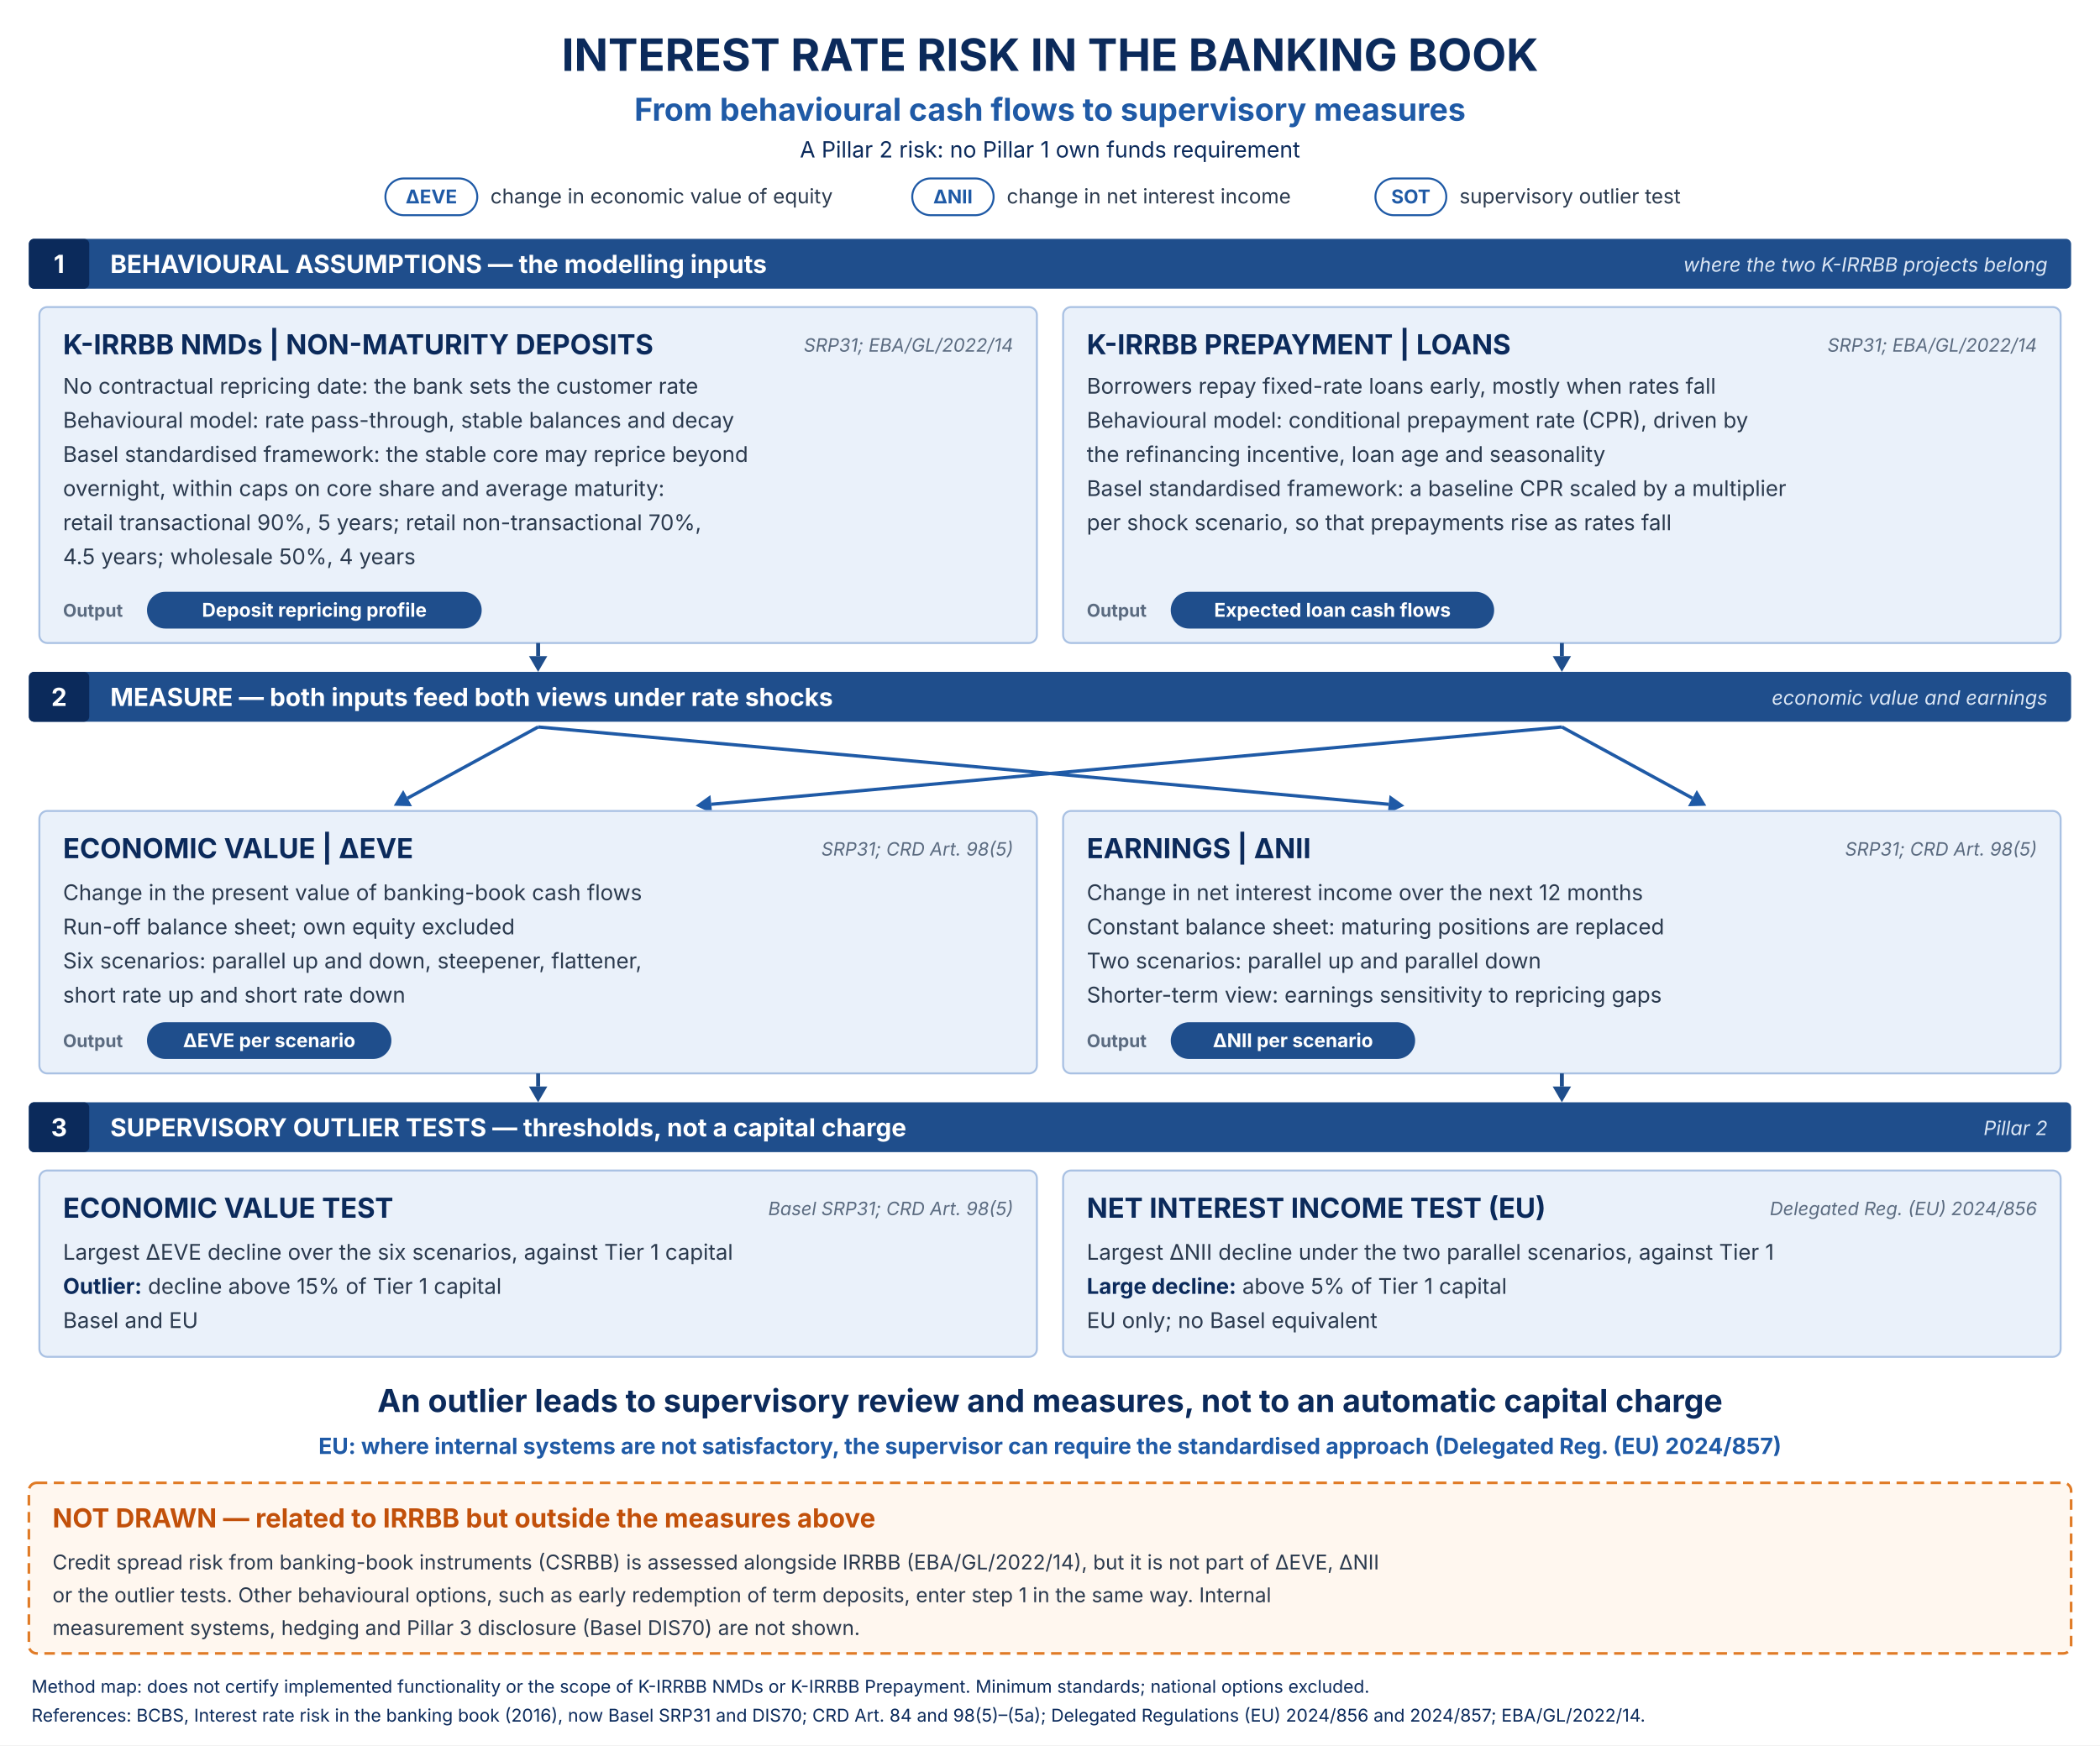
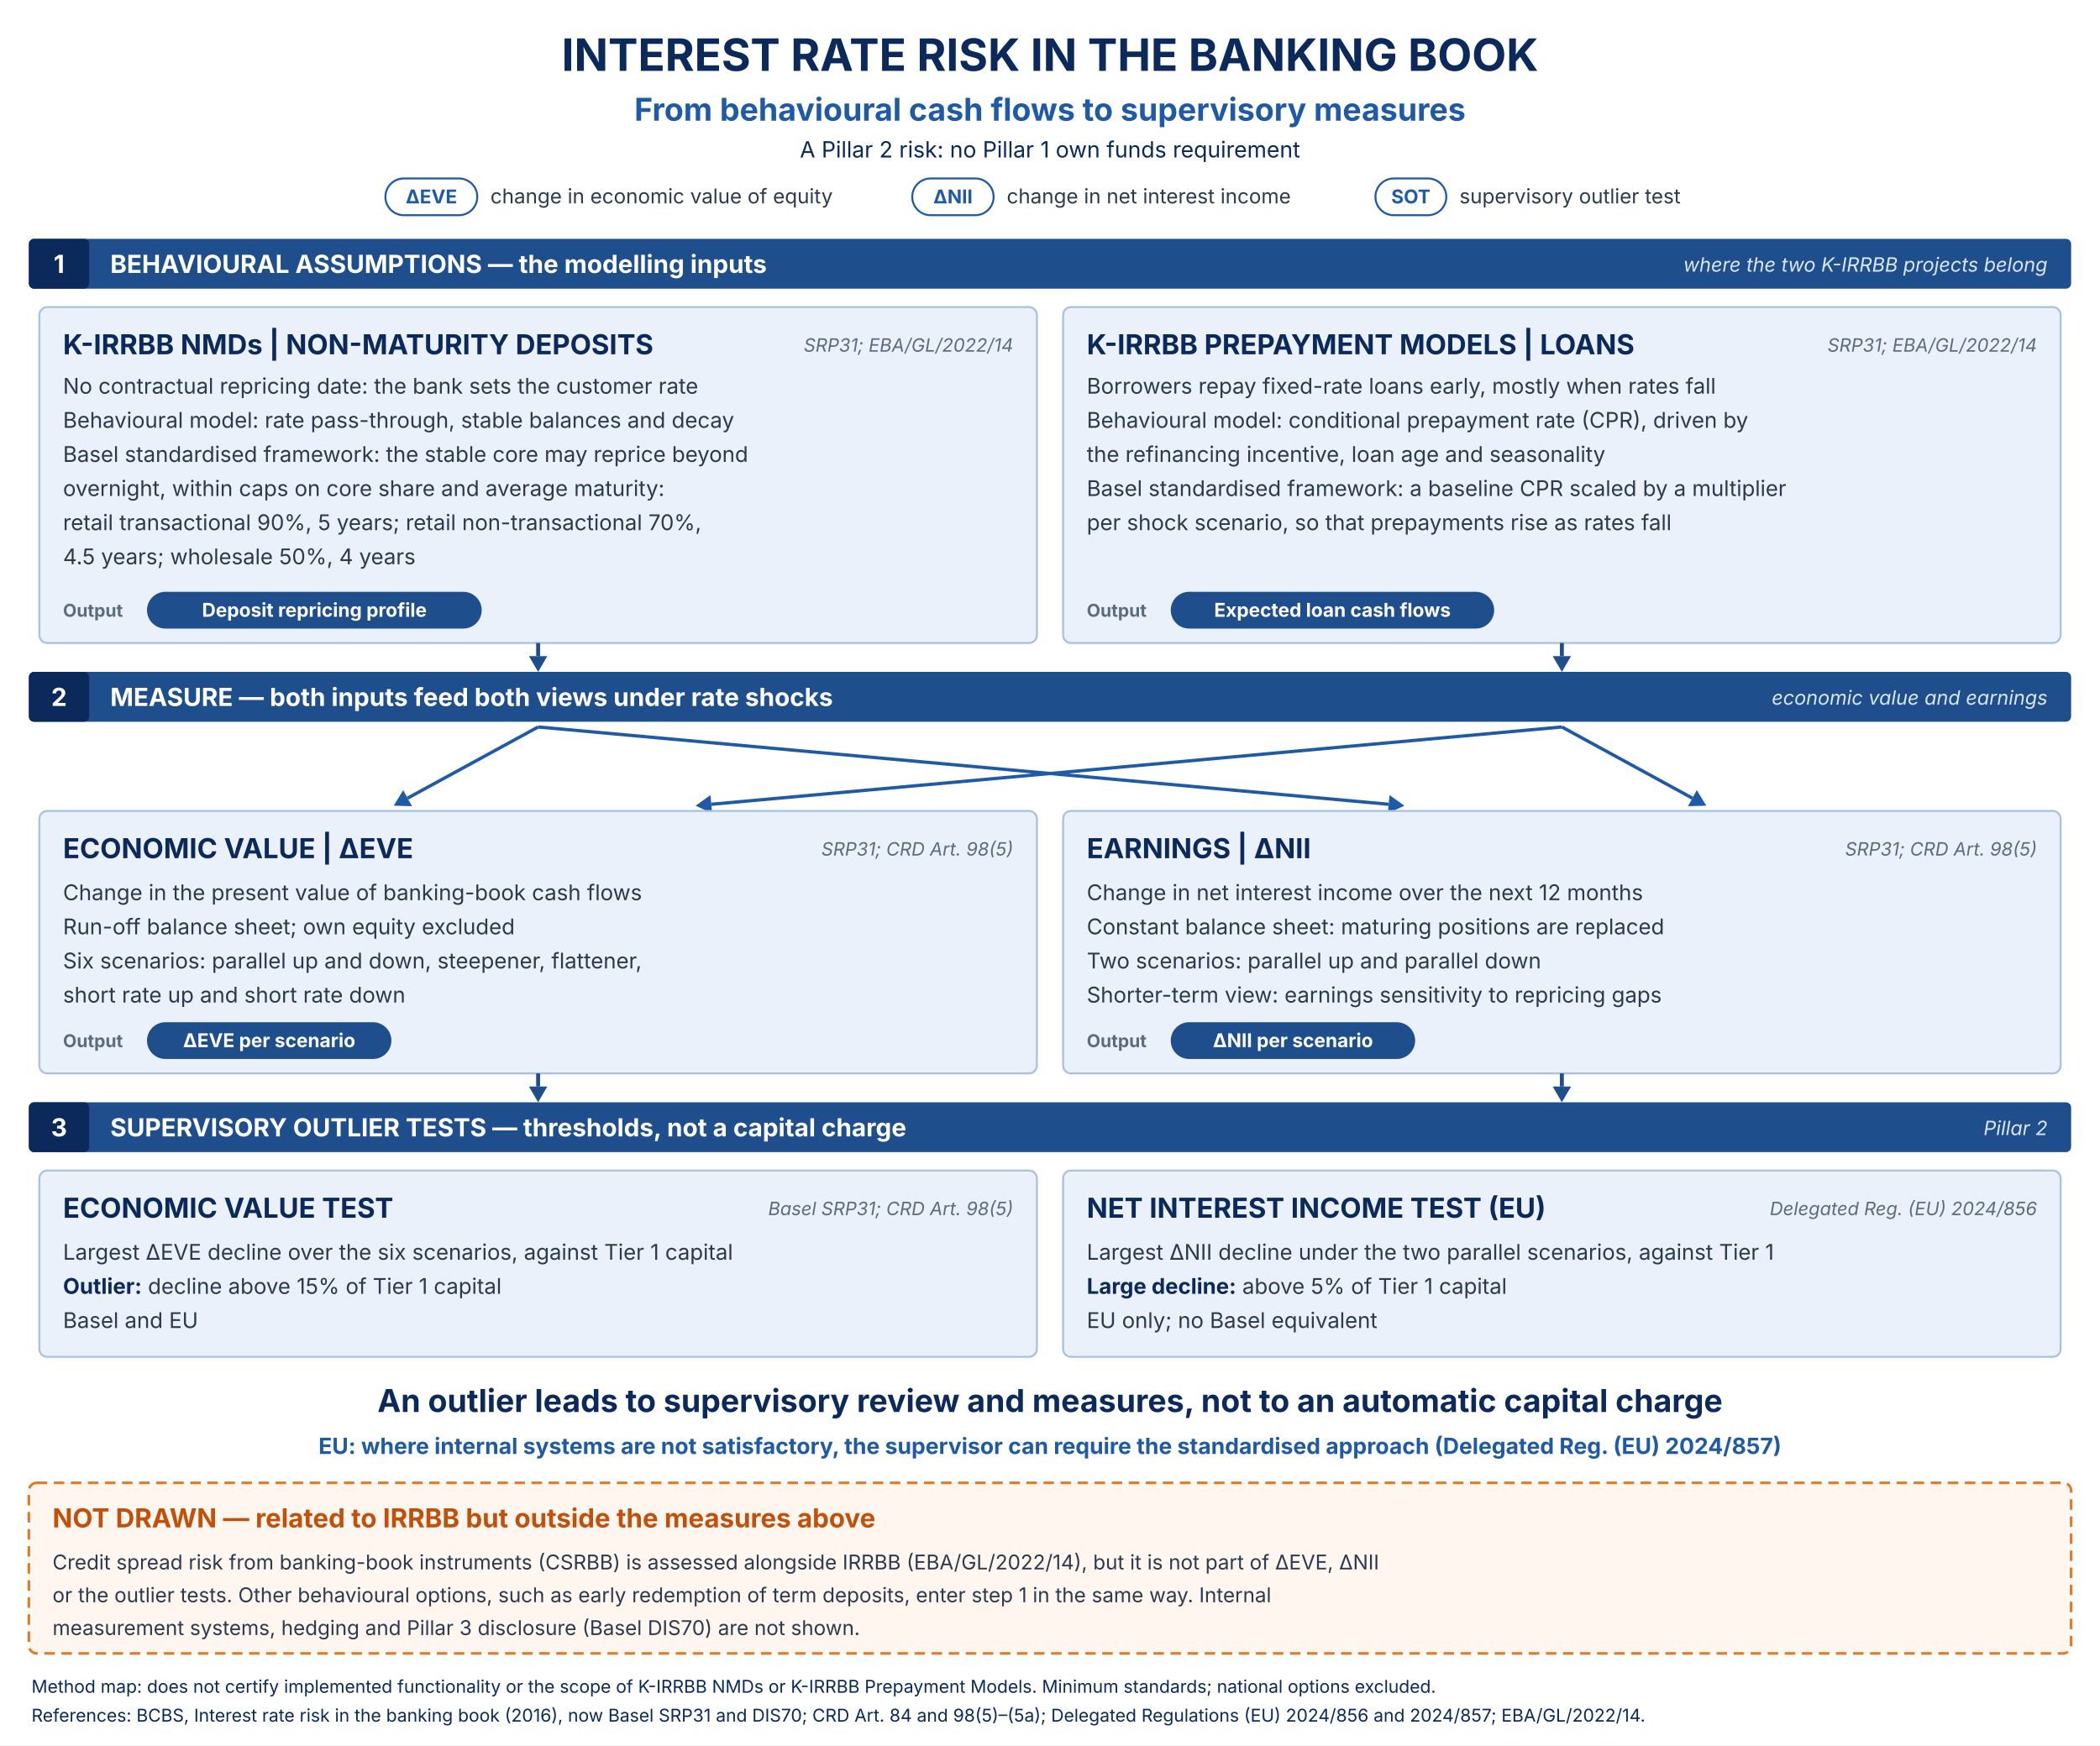
<svg xmlns="http://www.w3.org/2000/svg" width="1600" height="1330" viewBox="0 0 1600 1330" role="img" aria-labelledby="title desc" font-family="Inter, 'Segoe UI', 'Helvetica Neue', Arial, 'DejaVu Sans', sans-serif">
  <rect width="1600" height="1330" fill="#FFFFFF" />
  <text x="800.0" y="54" font-size="34" font-weight="bold" font-style="normal" fill="#0B2A5B" text-anchor="middle" data-lo="22" data-hi="1578">INTEREST RATE RISK IN THE BANKING BOOK</text>
  <text x="800.0" y="92" font-size="24" font-weight="bold" font-style="normal" fill="#1F5AA6" text-anchor="middle" data-lo="22" data-hi="1578">From behavioural cash flows to supervisory measures</text>
  <text x="800.0" y="120" font-size="17" font-weight="normal" font-style="normal" fill="#0B2A5B" text-anchor="middle" data-lo="22" data-hi="1578">A Pillar 2 risk: no Pillar 1 own funds requirement</text>
  <rect x="293.65" y="136" width="70" height="28" rx="14" fill="#FFFFFF" stroke="#1F5AA6" stroke-width="1.5" />
  <text x="328.65" y="155" font-size="14.5" font-weight="bold" font-style="normal" fill="#1F5AA6" text-anchor="middle" data-lo="293.65000000000003" data-hi="363.65000000000003">ΔEVE</text>
  <text x="373.65" y="155" font-size="15.5" font-weight="normal" font-style="normal" fill="#2B3A4E" text-anchor="start" data-lo="293.65000000000003" data-hi="687.05">change in economic value of equity</text>
  <rect x="695.05" y="136" width="62" height="28" rx="14" fill="#FFFFFF" stroke="#1F5AA6" stroke-width="1.5" />
  <text x="726.05" y="155" font-size="14.5" font-weight="bold" font-style="normal" fill="#1F5AA6" text-anchor="middle" data-lo="695.05" data-hi="757.05">ΔNII</text>
  <text x="767.05" y="155" font-size="15.5" font-weight="normal" font-style="normal" fill="#2B3A4E" text-anchor="start" data-lo="695.05" data-hi="1039.9499999999998">change in net interest income</text>
  <rect x="1047.95" y="136" width="54" height="28" rx="14" fill="#FFFFFF" stroke="#1F5AA6" stroke-width="1.5" />
  <text x="1074.95" y="155" font-size="14.5" font-weight="bold" font-style="normal" fill="#1F5AA6" text-anchor="middle" data-lo="1047.9499999999998" data-hi="1101.9499999999998">SOT</text>
  <text x="1111.95" y="155" font-size="15.5" font-weight="normal" font-style="normal" fill="#2B3A4E" text-anchor="start" data-lo="1047.9499999999998" data-hi="1344.35">supervisory outlier test</text>
  <rect x="22" y="182" width="1556" height="38" rx="4" fill="#1F4E8C" />
  <rect x="22" y="182" width="46" height="38" rx="4" fill="#0B2A5B" />
  <text x="45" y="208" font-size="19" font-weight="bold" font-style="normal" fill="#FFFFFF" text-anchor="middle">1</text>
  <text x="84" y="208" font-size="19" font-weight="bold" font-style="normal" fill="#FFFFFF" text-anchor="start" data-hi="1254.8">BEHAVIOURAL ASSUMPTIONS — the modelling inputs</text>
  <text x="1560" y="207" font-size="15" font-weight="normal" font-style="italic" fill="#DCE7F5" text-anchor="end" data-lo="637.0">where the two K-IRRBB projects belong</text>
  <rect x="30" y="234" width="760" height="256" rx="6" fill="#EAF1FA" stroke="#A9C1E3" stroke-width="1.5" />
  <text x="48" y="270" font-size="21" font-weight="bold" font-style="normal" fill="#0B2A5B" text-anchor="start" data-hi="604.8">K-IRRBB NMDs | NON-MATURITY DEPOSITS</text>
  <text x="772" y="268" font-size="14" font-weight="normal" font-style="italic" fill="#5B6B80" text-anchor="end" data-lo="48">SRP31; EBA/GL/2022/14</text>
  <text x="48" y="300" font-size="16.5" font-weight="normal" font-style="normal" fill="#2B3A4E" text-anchor="start" data-hi="774" data-bottom="445">No contractual repricing date: the bank sets the customer rate</text>
  <text x="48" y="326" font-size="16.5" font-weight="normal" font-style="normal" fill="#2B3A4E" text-anchor="start" data-hi="774" data-bottom="445">Behavioural model: rate pass-through, stable balances and decay</text>
  <text x="48" y="352" font-size="16.5" font-weight="normal" font-style="normal" fill="#2B3A4E" text-anchor="start" data-hi="774" data-bottom="445">Basel standardised framework: the stable core may reprice beyond</text>
  <text x="48" y="378" font-size="16.5" font-weight="normal" font-style="normal" fill="#2B3A4E" text-anchor="start" data-hi="774" data-bottom="445">overnight, within caps on core share and average maturity:</text>
  <text x="48" y="404" font-size="16.5" font-weight="normal" font-style="normal" fill="#2B3A4E" text-anchor="start" data-hi="774" data-bottom="445">retail transactional 90%, 5 years; retail non-transactional 70%,</text>
  <text x="48" y="430" font-size="16.5" font-weight="normal" font-style="normal" fill="#2B3A4E" text-anchor="start" data-hi="774" data-bottom="445">4.5 years; wholesale 50%, 4 years</text>
  <text x="48" y="470" font-size="13.5" font-weight="bold" font-style="normal" fill="#5B6B80" text-anchor="start">Output</text>
  <rect x="112" y="451" width="255.0" height="28" rx="14" fill="#1F4E8C" />
  <text x="239.5" y="470" font-size="14.5" font-weight="bold" font-style="normal" fill="#FFFFFF" text-anchor="middle" data-lo="118" data-hi="361.0">Deposit repricing profile</text>
  <rect x="810" y="234" width="760" height="256" rx="6" fill="#EAF1FA" stroke="#A9C1E3" stroke-width="1.5" />
-   <text x="828" y="270" font-size="21" font-weight="bold" font-style="normal" fill="#0B2A5B" text-anchor="start" data-hi="1384.8">K-IRRBB PREPAYMENT | LOANS</text>
+   <text x="828" y="270" font-size="21" font-weight="bold" font-style="normal" fill="#0B2A5B" text-anchor="start" data-hi="1384.8">K-IRRBB PREPAYMENT MODELS | LOANS</text>
  <text x="1552" y="268" font-size="14" font-weight="normal" font-style="italic" fill="#5B6B80" text-anchor="end" data-lo="828">SRP31; EBA/GL/2022/14</text>
  <text x="828" y="300" font-size="16.5" font-weight="normal" font-style="normal" fill="#2B3A4E" text-anchor="start" data-hi="1554" data-bottom="445">Borrowers repay fixed-rate loans early, mostly when rates fall</text>
  <text x="828" y="326" font-size="16.5" font-weight="normal" font-style="normal" fill="#2B3A4E" text-anchor="start" data-hi="1554" data-bottom="445">Behavioural model: conditional prepayment rate (CPR), driven by</text>
  <text x="828" y="352" font-size="16.5" font-weight="normal" font-style="normal" fill="#2B3A4E" text-anchor="start" data-hi="1554" data-bottom="445">the refinancing incentive, loan age and seasonality</text>
  <text x="828" y="378" font-size="16.5" font-weight="normal" font-style="normal" fill="#2B3A4E" text-anchor="start" data-hi="1554" data-bottom="445">Basel standardised framework: a baseline CPR scaled by a multiplier</text>
  <text x="828" y="404" font-size="16.5" font-weight="normal" font-style="normal" fill="#2B3A4E" text-anchor="start" data-hi="1554" data-bottom="445">per shock scenario, so that prepayments rise as rates fall</text>
  <text x="828" y="470" font-size="13.5" font-weight="bold" font-style="normal" fill="#5B6B80" text-anchor="start">Output</text>
  <rect x="892" y="451" width="246.4" height="28" rx="14" fill="#1F4E8C" />
  <text x="1015.2" y="470" font-size="14.5" font-weight="bold" font-style="normal" fill="#FFFFFF" text-anchor="middle" data-lo="898" data-hi="1132.4">Expected loan cash flows</text>
  <line x1="410" y1="490" x2="410" y2="500" stroke="#1F4E8C" stroke-width="3" />
  <polygon points="417.0,500.0 403.0,500.0 410.0,512.0" fill="#1F4E8C" />
  <line x1="1190" y1="490" x2="1190" y2="500" stroke="#1F4E8C" stroke-width="3" />
  <polygon points="1197.0,500.0 1183.0,500.0 1190.0,512.0" fill="#1F4E8C" />
  <rect x="22" y="512" width="1556" height="38" rx="4" fill="#1F4E8C" />
  <rect x="22" y="512" width="46" height="38" rx="4" fill="#0B2A5B" />
  <text x="45" y="538" font-size="19" font-weight="bold" font-style="normal" fill="#FFFFFF" text-anchor="middle">2</text>
  <text x="84" y="538" font-size="19" font-weight="bold" font-style="normal" fill="#FFFFFF" text-anchor="start" data-hi="1330.8">MEASURE — both inputs feed both views under rate shocks</text>
  <text x="1560" y="537" font-size="15" font-weight="normal" font-style="italic" fill="#DCE7F5" text-anchor="end" data-lo="740.5">economic value and earnings</text>
  <line x1="410" y1="554" x2="310.535" y2="608.254" stroke="#1F5AA6" stroke-width="2.5" />
  <polygon points="307.2,602.1 313.9,614.4 300.0,614.0" fill="#1F5AA6" />
  <line x1="410" y1="554" x2="1058.049" y2="612.914" stroke="#1F5AA6" stroke-width="2.5" />
  <polygon points="1057.4,619.9 1058.7,605.9 1070.0,614.0" fill="#1F5AA6" />
  <line x1="1190" y1="554" x2="541.951" y2="612.914" stroke="#1F5AA6" stroke-width="2.5" />
  <polygon points="541.3,605.9 542.6,619.9 530.0,614.0" fill="#1F5AA6" />
  <line x1="1190" y1="554" x2="1289.465" y2="608.254" stroke="#1F5AA6" stroke-width="2.5" />
  <polygon points="1286.1,614.4 1292.8,602.1 1300.0,614.0" fill="#1F5AA6" />
  <rect x="30" y="618" width="760" height="200" rx="6" fill="#EAF1FA" stroke="#A9C1E3" stroke-width="1.5" />
  <text x="48" y="654" font-size="21" font-weight="bold" font-style="normal" fill="#0B2A5B" text-anchor="start" data-hi="604.8">ECONOMIC VALUE | ΔEVE</text>
  <text x="772" y="652" font-size="14" font-weight="normal" font-style="italic" fill="#5B6B80" text-anchor="end" data-lo="48">SRP31; CRD Art. 98(5)</text>
  <text x="48" y="686" font-size="16.5" font-weight="normal" font-style="normal" fill="#2B3A4E" text-anchor="start" data-hi="774" data-bottom="773">Change in the present value of banking-book cash flows</text>
  <text x="48" y="712" font-size="16.5" font-weight="normal" font-style="normal" fill="#2B3A4E" text-anchor="start" data-hi="774" data-bottom="773">Run-off balance sheet; own equity excluded</text>
  <text x="48" y="738" font-size="16.5" font-weight="normal" font-style="normal" fill="#2B3A4E" text-anchor="start" data-hi="774" data-bottom="773">Six scenarios: parallel up and down, steepener, flattener,</text>
  <text x="48" y="764" font-size="16.5" font-weight="normal" font-style="normal" fill="#2B3A4E" text-anchor="start" data-hi="774" data-bottom="773">short rate up and short rate down</text>
  <text x="48" y="798" font-size="13.5" font-weight="bold" font-style="normal" fill="#5B6B80" text-anchor="start">Output</text>
  <rect x="112" y="779" width="186.2" height="28" rx="14" fill="#1F4E8C" />
  <text x="205.1" y="798" font-size="14.5" font-weight="bold" font-style="normal" fill="#FFFFFF" text-anchor="middle" data-lo="118" data-hi="292.2">ΔEVE per scenario</text>
  <rect x="810" y="618" width="760" height="200" rx="6" fill="#EAF1FA" stroke="#A9C1E3" stroke-width="1.5" />
  <text x="828" y="654" font-size="21" font-weight="bold" font-style="normal" fill="#0B2A5B" text-anchor="start" data-hi="1384.8">EARNINGS | ΔNII</text>
  <text x="1552" y="652" font-size="14" font-weight="normal" font-style="italic" fill="#5B6B80" text-anchor="end" data-lo="828">SRP31; CRD Art. 98(5)</text>
  <text x="828" y="686" font-size="16.5" font-weight="normal" font-style="normal" fill="#2B3A4E" text-anchor="start" data-hi="1554" data-bottom="773">Change in net interest income over the next 12 months</text>
  <text x="828" y="712" font-size="16.5" font-weight="normal" font-style="normal" fill="#2B3A4E" text-anchor="start" data-hi="1554" data-bottom="773">Constant balance sheet: maturing positions are replaced</text>
  <text x="828" y="738" font-size="16.5" font-weight="normal" font-style="normal" fill="#2B3A4E" text-anchor="start" data-hi="1554" data-bottom="773">Two scenarios: parallel up and parallel down</text>
  <text x="828" y="764" font-size="16.5" font-weight="normal" font-style="normal" fill="#2B3A4E" text-anchor="start" data-hi="1554" data-bottom="773">Shorter-term view: earnings sensitivity to repricing gaps</text>
  <text x="828" y="798" font-size="13.5" font-weight="bold" font-style="normal" fill="#5B6B80" text-anchor="start">Output</text>
  <rect x="892" y="779" width="186.2" height="28" rx="14" fill="#1F4E8C" />
  <text x="985.1" y="798" font-size="14.5" font-weight="bold" font-style="normal" fill="#FFFFFF" text-anchor="middle" data-lo="898" data-hi="1072.2">ΔNII per scenario</text>
  <line x1="410" y1="818" x2="410" y2="828" stroke="#1F4E8C" stroke-width="3" />
  <polygon points="417.0,828.0 403.0,828.0 410.0,840.0" fill="#1F4E8C" />
  <line x1="1190" y1="818" x2="1190" y2="828" stroke="#1F4E8C" stroke-width="3" />
  <polygon points="1197.0,828.0 1183.0,828.0 1190.0,840.0" fill="#1F4E8C" />
  <rect x="22" y="840" width="1556" height="38" rx="4" fill="#1F4E8C" />
  <rect x="22" y="840" width="46" height="38" rx="4" fill="#0B2A5B" />
  <text x="45" y="866" font-size="19" font-weight="bold" font-style="normal" fill="#FFFFFF" text-anchor="middle">3</text>
  <text x="84" y="866" font-size="19" font-weight="bold" font-style="normal" fill="#FFFFFF" text-anchor="start" data-hi="1475.2">SUPERVISORY OUTLIER TESTS — thresholds, not a capital charge</text>
  <text x="1560" y="865" font-size="15" font-weight="normal" font-style="italic" fill="#DCE7F5" text-anchor="end" data-lo="798.0">Pillar 2</text>
  <rect x="30" y="892" width="760" height="142" rx="6" fill="#EAF1FA" stroke="#A9C1E3" stroke-width="1.5" />
  <text x="48" y="928" font-size="21" font-weight="bold" font-style="normal" fill="#0B2A5B" text-anchor="start" data-hi="561.6">ECONOMIC VALUE TEST</text>
  <text x="772" y="926" font-size="14" font-weight="normal" font-style="italic" fill="#5B6B80" text-anchor="end" data-lo="48">Basel SRP31; CRD Art. 98(5)</text>
  <text x="48" y="960" font-size="16.5" font-weight="normal" font-style="normal" fill="#2B3A4E" text-anchor="start" data-hi="774" data-bottom="1026">Largest ΔEVE decline over the six scenarios, against Tier 1 capital</text>
  <text x="48" y="986" font-size="16.5" fill="#2B3A4E" data-hi="774" data-bottom="1026">
    <tspan font-weight="bold" fill="#0B2A5B">Outlier:</tspan> decline above 15% of Tier 1 capital</text>
  <text x="48" y="1012" font-size="16.5" font-weight="normal" font-style="normal" fill="#2B3A4E" text-anchor="start" data-hi="774" data-bottom="1026">Basel and EU</text>
  <rect x="810" y="892" width="760" height="142" rx="6" fill="#EAF1FA" stroke="#A9C1E3" stroke-width="1.5" />
  <text x="828" y="928" font-size="21" font-weight="bold" font-style="normal" fill="#0B2A5B" text-anchor="start" data-hi="1334.4">NET INTEREST INCOME TEST (EU)</text>
  <text x="1552" y="926" font-size="14" font-weight="normal" font-style="italic" fill="#5B6B80" text-anchor="end" data-lo="828">Delegated Reg. (EU) 2024/856</text>
  <text x="828" y="960" font-size="16.5" font-weight="normal" font-style="normal" fill="#2B3A4E" text-anchor="start" data-hi="1554" data-bottom="1026">Largest ΔNII decline under the two parallel scenarios, against Tier 1</text>
  <text x="828" y="986" font-size="16.5" fill="#2B3A4E" data-hi="1554" data-bottom="1026">
    <tspan font-weight="bold" fill="#0B2A5B">Large decline:</tspan> above 5% of Tier 1 capital</text>
  <text x="828" y="1012" font-size="16.5" font-weight="normal" font-style="normal" fill="#2B3A4E" text-anchor="start" data-hi="1554" data-bottom="1026">EU only; no Basel equivalent</text>
  <text x="800.0" y="1076" font-size="24" font-weight="bold" font-style="normal" fill="#0B2A5B" text-anchor="middle" data-lo="22" data-hi="1578">An outlier leads to supervisory review and measures, not to an automatic capital charge</text>
  <text x="800.0" y="1108" font-size="17" font-weight="bold" font-style="normal" fill="#1F5AA6" text-anchor="middle" data-lo="22" data-hi="1578">EU: where internal systems are not satisfactory, the supervisor can require the standardised approach (Delegated Reg. (EU) 2024/857)</text>
  <rect x="22" y="1130" width="1556" height="130" rx="6" fill="#FFF7EF" stroke="#E07B26" stroke-width="2" stroke-dasharray="8 5" />
  <text x="40" y="1164" font-size="20" font-weight="bold" font-style="normal" fill="#C2500A" text-anchor="start" data-hi="1560">NOT DRAWN — related to IRRBB but outside the measures above</text>
  <text x="40" y="1196" font-size="15.5" font-weight="normal" font-style="normal" fill="#2B3A4E" text-anchor="start" data-hi="1560">Credit spread risk from banking-book instruments (CSRBB) is assessed alongside IRRBB (EBA/GL/2022/14), but it is not part of ΔEVE, ΔNII</text>
  <text x="40" y="1221" font-size="15.5" font-weight="normal" font-style="normal" fill="#2B3A4E" text-anchor="start" data-hi="1560">or the outlier tests. Other behavioural options, such as early redemption of term deposits, enter step 1 in the same way. Internal</text>
  <text x="40" y="1246" font-size="15.5" font-weight="normal" font-style="normal" fill="#2B3A4E" text-anchor="start" data-hi="1560">measurement systems, hedging and Pillar 3 disclosure (Basel DIS70) are not shown.</text>
-   <text x="24" y="1290" font-size="13.5" font-weight="normal" font-style="normal" fill="#0B2A5B" text-anchor="start" data-hi="1578">Method map: does not certify implemented functionality or the scope of K-IRRBB NMDs or K-IRRBB Prepayment. Minimum standards; national options excluded.</text>
+   <text x="24" y="1290" font-size="13.5" font-weight="normal" font-style="normal" fill="#0B2A5B" text-anchor="start" data-hi="1578">Method map: does not certify implemented functionality or the scope of K-IRRBB NMDs or K-IRRBB Prepayment Models. Minimum standards; national options excluded.</text>
  <text x="24" y="1312" font-size="13.5" font-weight="normal" font-style="normal" fill="#0B2A5B" text-anchor="start" data-hi="1578">References: BCBS, Interest rate risk in the banking book (2016), now Basel SRP31 and DIS70; CRD Art. 84 and 98(5)–(5a); Delegated Regulations (EU) 2024/856 and 2024/857; EBA/GL/2022/14.</text>
</svg>
